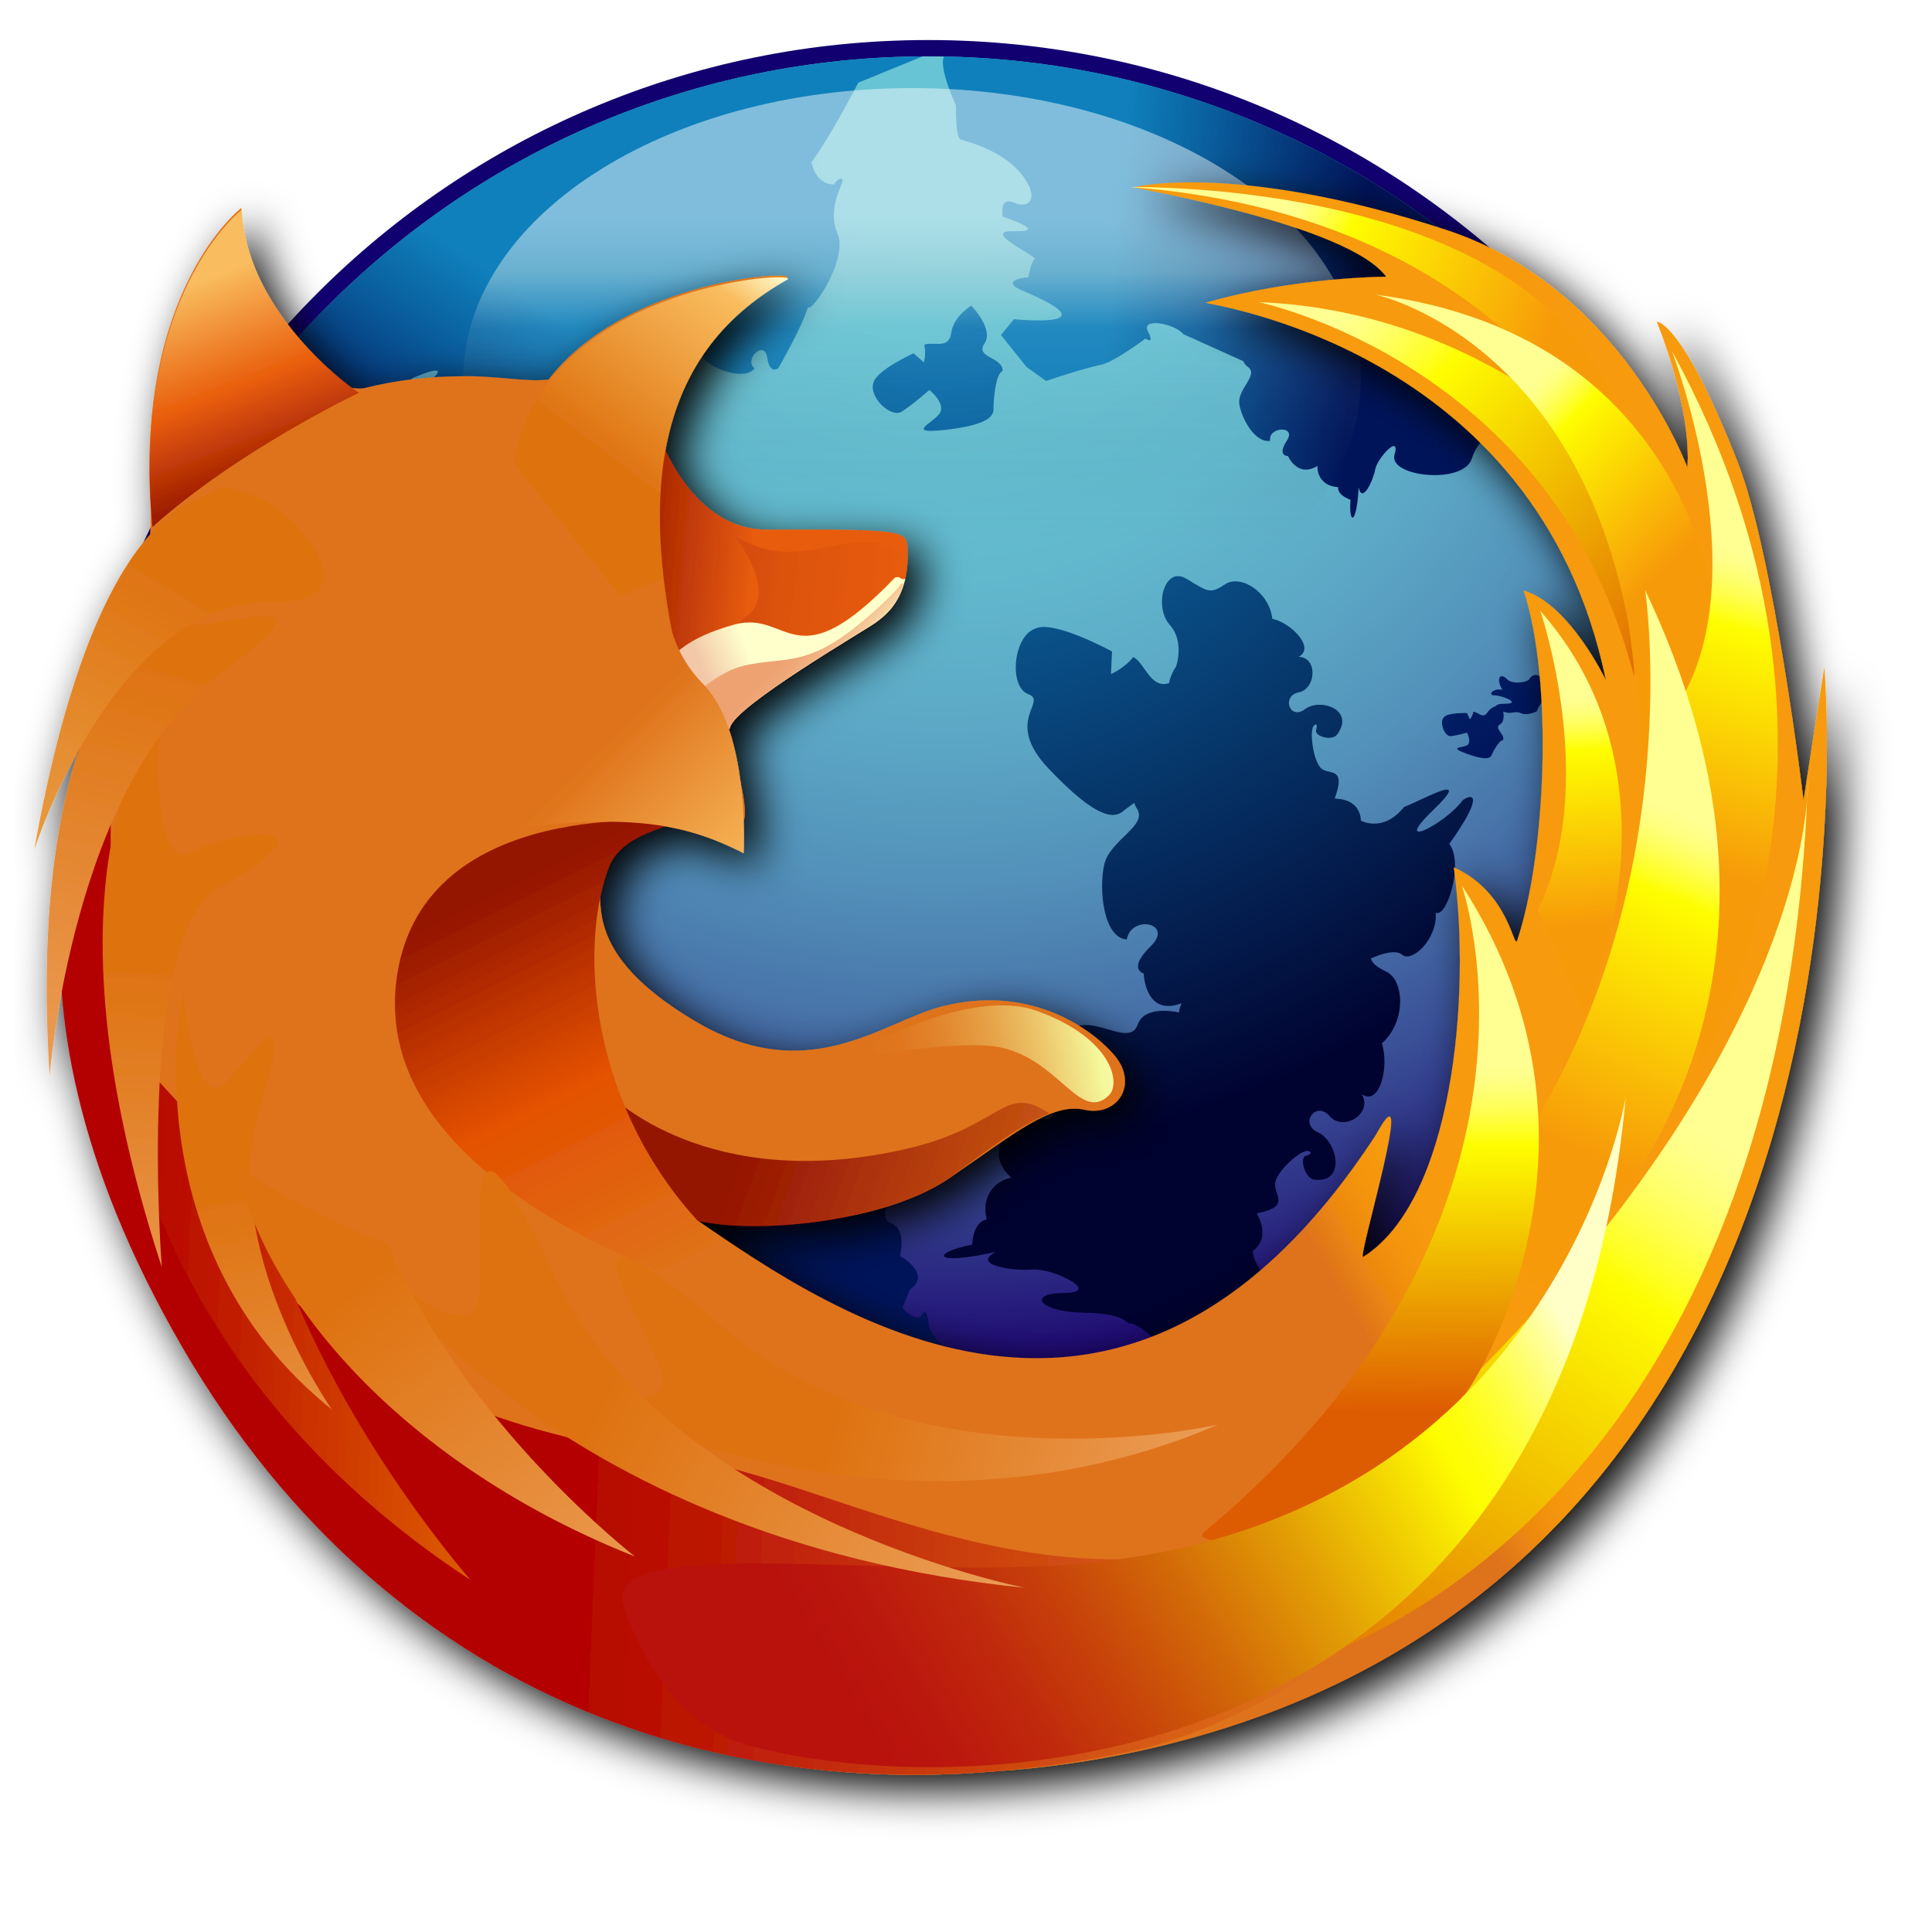
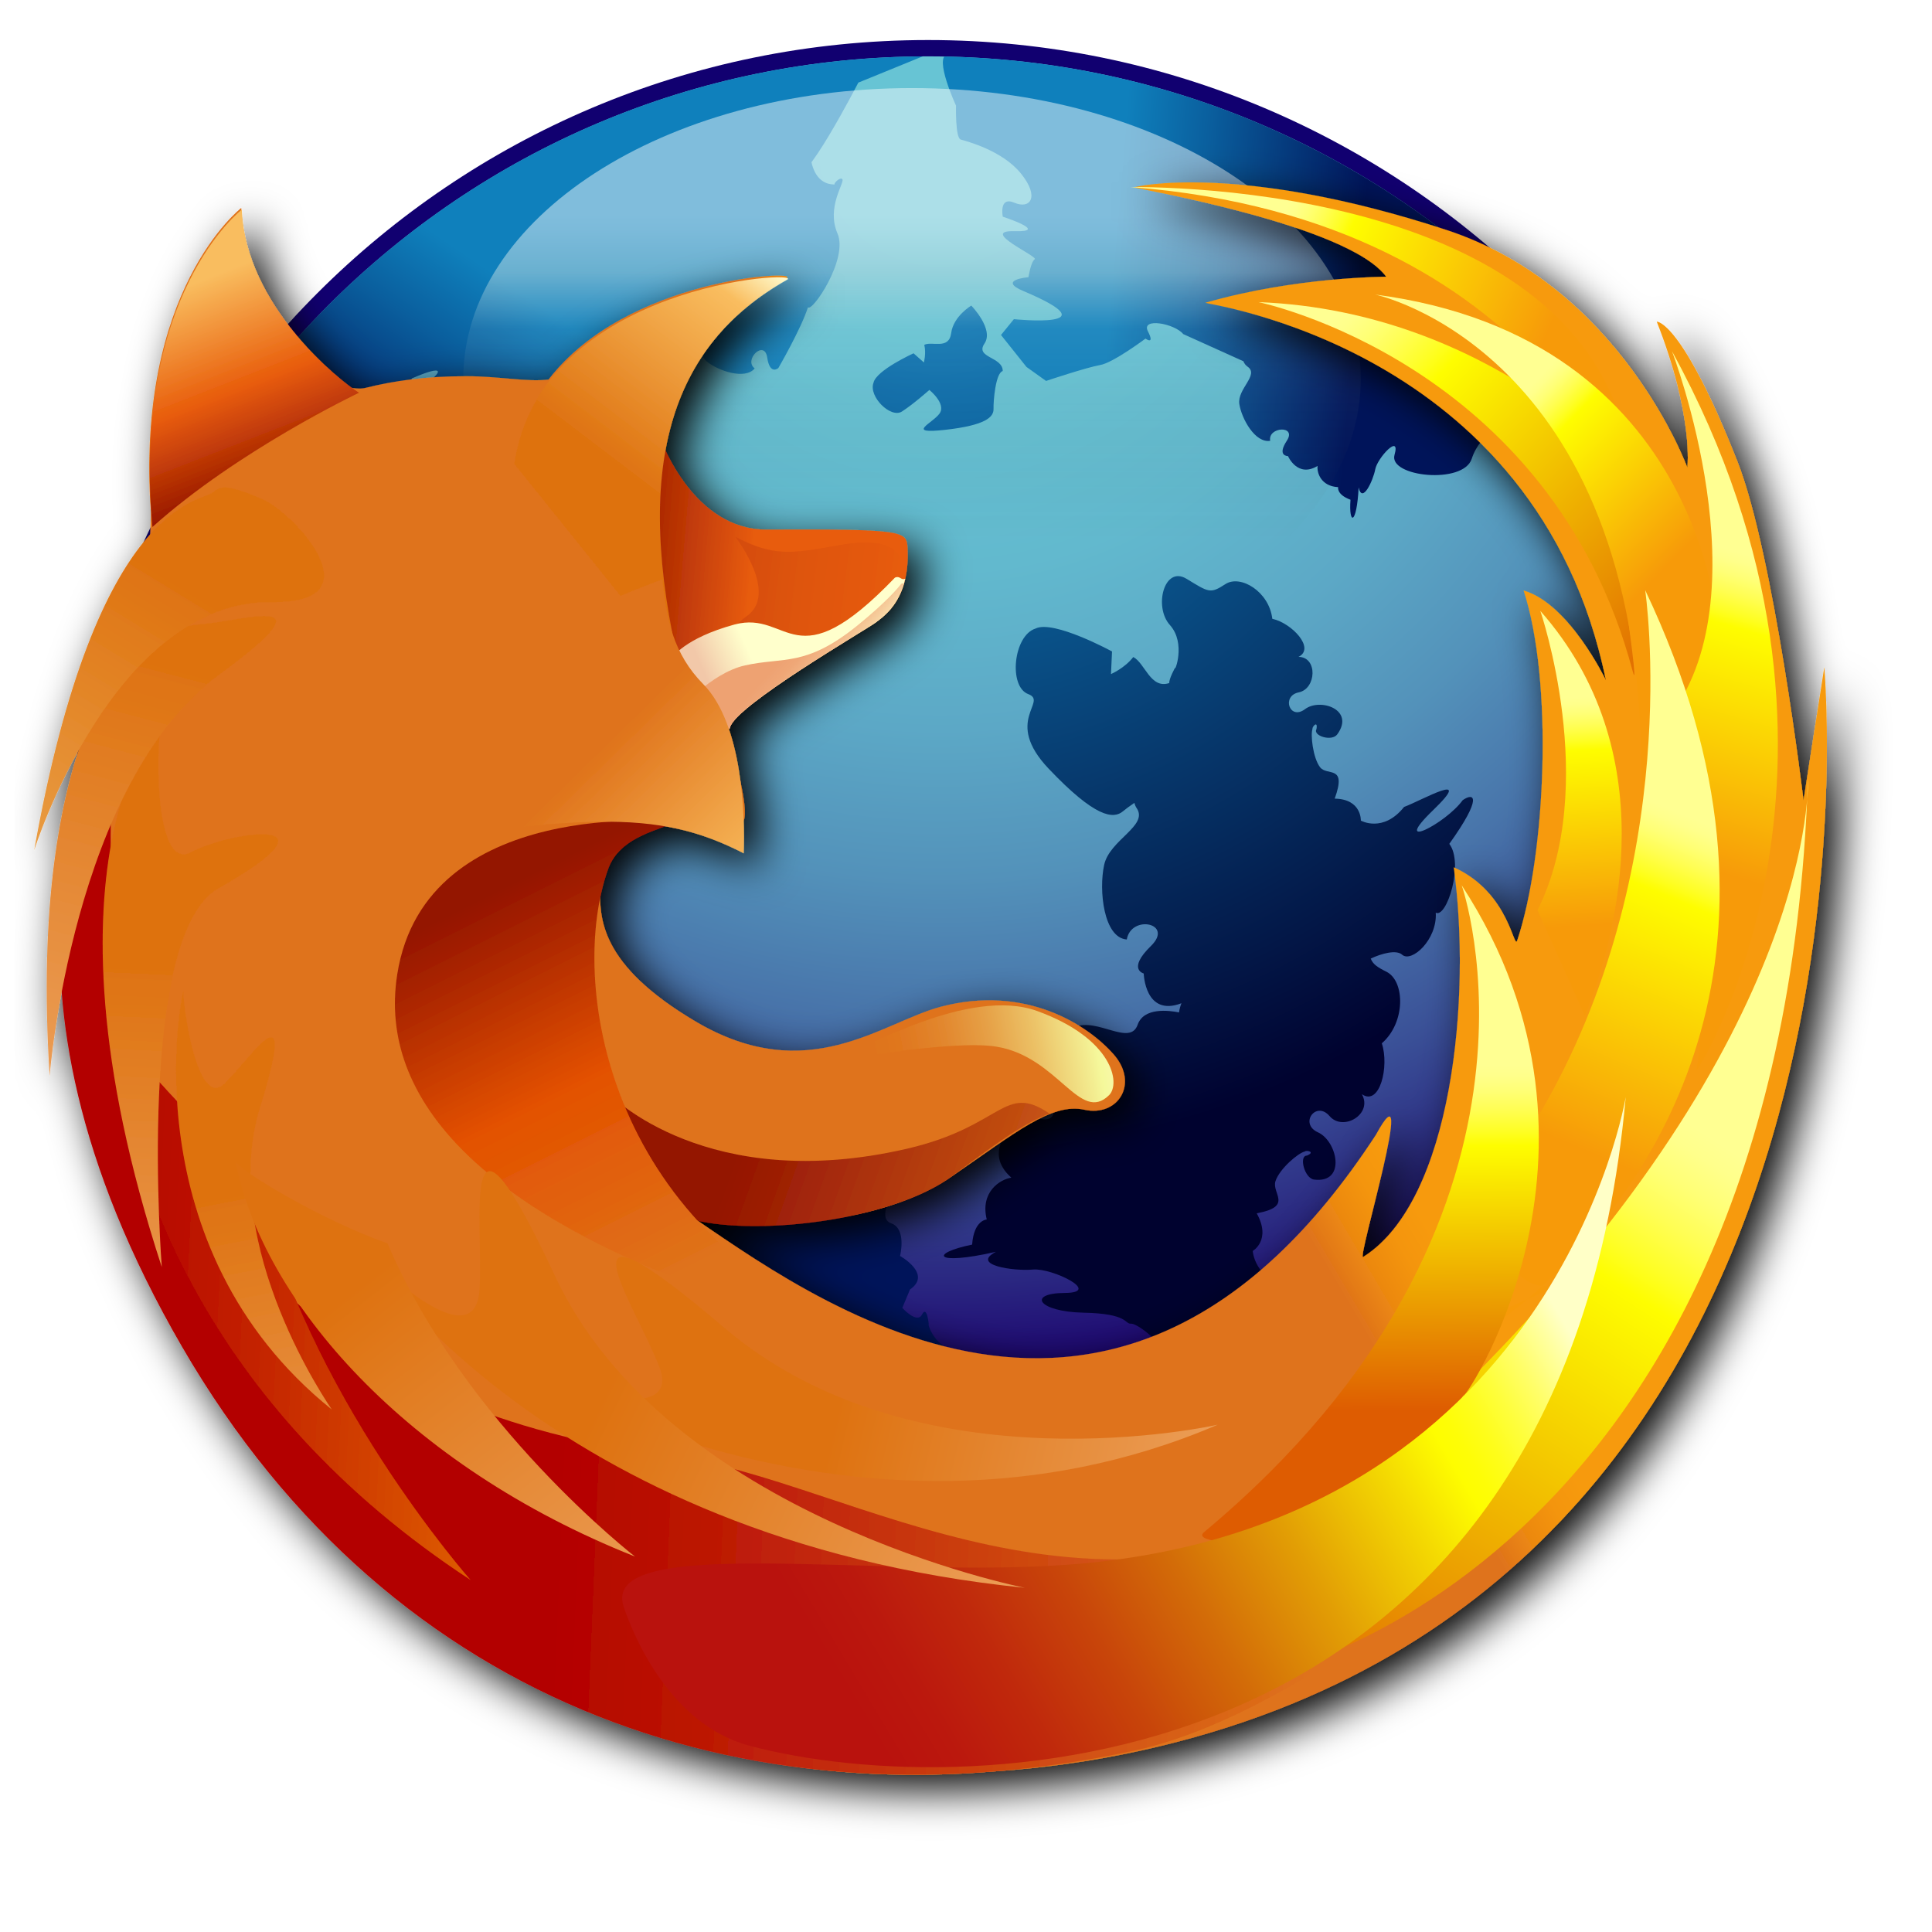
<svg xmlns="http://www.w3.org/2000/svg" xmlns:xlink="http://www.w3.org/1999/xlink" width="256" height="256" viewBox="0 0 132.72 127.219">
  <g>
    <g>
      <ellipse fill="#110070" cx="63.755" cy="59.375" rx="59.336" ry="59.375" />
      <radialGradient id="firefox-logo-61" cx="64.569" cy="7.227" r="104.221" fx="64.569" fy="7.227" gradientUnits="userSpaceOnUse">
        <stop offset="0" style="stop-color:#67C5D5" />
        <stop offset="0.16" style="stop-color:#66C2D3" />
        <stop offset="0.28" style="stop-color:#62B9CE" />
        <stop offset="0.385" style="stop-color:#5CA8C6" />
        <stop offset="0.483" style="stop-color:#5392BA" />
        <stop offset="0.576" style="stop-color:#4874AA" />
        <stop offset="0.665" style="stop-color:#3A5097" />
        <stop offset="0.749" style="stop-color:#2A2781" />
        <stop offset="0.815" style="stop-color:#1B006D" />
        <stop offset="1" style="stop-color:#596AAD" />
      </radialGradient>
      <ellipse fill="url(#firefox-logo-61)" cx="63.755" cy="59.375" rx="58.215" ry="58.254" />
      <radialGradient id="firefox-logo-62" cx="64.552" cy="14.175" r="52.232" fx="64.552" fy="14.175" gradientUnits="userSpaceOnUse">
        <stop offset="0" style="stop-color:#0F80BC" />
        <stop offset="0.338" style="stop-color:#0A5F9E" />
        <stop offset="1" style="stop-color:#00145A" />
      </radialGradient>
      <path fill="url(#firefox-logo-62)" d="M55.405,89.446c-0.072-0.316-0.857-1.233-1.458-1.438 c-0.599-0.205-1.188,0.884-1.574-0.924c-1.266,0.726-1.812-0.2-1.812-0.2s-1.365,0.08-1.629,1.751 c-0.65,0.769-2.316,3.566-1.431,0.657c0.891-2.927-0.94-0.23-1.11,1.24c-0.318,0.653-0.855,0.719-0.517-2.218 c-1.173-0.405-1.772-3.127-1.129-3.179c-0.747-1.041-0.16-2.633,0.462-2.548c0.622,0.08,1.69-1.36,1.657-1.694 c-0.033-0.333,0.482-0.095,0.45-2.336c-0.033-2.247,0.847-2.803,0.919-0.924c0.076,1.872,1.194-0.613,1.079-1.566 c-0.116-0.949,0.112-3.094,0.793-1.826c-0.793-3.137-0.167-3.261,0.309-1.173c1.193,0.094,1.234,0.73,1.234,0.73 c1.321-0.325,1.954,0.67,2.056,1.228c1.224-1.445,2.46,0.113,2.46,0.113s0.853-0.283,0.445,1.2 c-0.41,1.478,1.772,0.678,1.251-0.384c1.073-0.543,2.666,1.102,3.168,2.224c0.502,1.127-0.86,2.723,0.202,3.109 c1.068,0.384,0.6,2.242,0.6,2.242s2.232,1.238,0.683,2.301l-0.528,1.265c0,0,1.01,1.127,1.354,0.456 c0.344-0.672,0.466,0.683,0.466,0.683c-0.129-0.24,0.248,1.396,1.64,1.74c1.398,0.341,2.283,2.55,0.731,2.578 c-1.546,0.025-1.666-0.017-2.085,0.886c-0.417,0.899-2.391,0.931-3.413-0.233c-1.087,0.368-3.021-0.106-2.452-0.976 c-0.938,0.547-1.824-0.922-1.091-1.577c0.733-0.653-0.412-1.499-0.797-0.563c-0.381,0.935-2.404,1.396-2.263-0.195 c0.042-0.472,1.12-0.748,1.134-0.354C55.406,89.996,55.486,89.505,55.405,89.446z" />
-       <g>
-         <radialGradient id="firefox-logo-63" cx="64.554" cy="14.176" r="52.229" fx="64.554" fy="14.176" gradientUnits="userSpaceOnUse">
-           <stop offset="0" style="stop-color:#0F80BC" />
-           <stop offset="0.338" style="stop-color:#0A5F9E" />
-           <stop offset="1" style="stop-color:#00145A" />
-         </radialGradient>
-         <path fill="url(#firefox-logo-63)" d="M103.541,43.916c0.309,0.306,0.917,0.238,1.254,0.144 c0.339-0.097,0.291-0.337,0.583-0.431c0.287-0.097,1.397,0.431,1.107,1.584c-0.673,0.094-0.917,0.912-0.917,0.912 s-0.673,0.287-1.013,0.144c-0.338-0.144-0.338-0.097-0.821-0.05c-0.483,0.05-1.643-0.622-0.387-0.622 c1.257,0-0.143-0.577-0.675-0.577c-0.53,0-0.097-0.528,0.532-0.384C102.768,43.916,103.009,43.385,103.541,43.916z" />
-         <radialGradient id="firefox-logo-64" cx="64.549" cy="14.172" r="52.237" fx="64.549" fy="14.172" gradientUnits="userSpaceOnUse">
-           <stop offset="0" style="stop-color:#0F80BC" />
-           <stop offset="0.338" style="stop-color:#0A5F9E" />
-           <stop offset="1" style="stop-color:#00145A" />
-         </radialGradient>
-         <path fill="url(#firefox-logo-64)" d="M99.188,46.524c-0.337,0.334,0.049,1.344,0.483,1.294 c0.433-0.047,1.11-0.238,1.11-0.238s0.337,0.672,0,0.866c-0.337,0.19-1.319,0.106-0.047,0.575 c1.304,0.479,1.64,0.334,1.737,0.094c0.097-0.238,0.53-1.054,0.773-1.006c0.193-0.431-0.676-0.815-0.192-1.105 c0.479-0.288,0.096-1.343,0.096-1.343s-0.677,0.047-0.966,0.528c-0.29,0.48-0.674-0.047-0.964-0.047 c-0.049,0.287-0.243,0.527-0.243,0.527l-0.193-0.434C100.781,46.234,99.428,46.188,99.188,46.524z" />
-       </g>
      <radialGradient id="firefox-logo-65" cx="65.405" cy="19.12" r="57.383" fx="65.405" fy="19.12" gradientUnits="userSpaceOnUse">
        <stop offset="0" style="stop-color:#0F80BC" />
        <stop offset="0.264" style="stop-color:#0B629B" />
        <stop offset="0.844" style="stop-color:#031747" />
        <stop offset="1" style="stop-color:#00022F" />
      </radialGradient>
      <path fill="url(#firefox-logo-65)" d="M90.165,47.314c-0.042-0.123,0.384-0.62,0.27,0.024 c-0.262,0.458,1.058,0.87,1.428,0.36c1.241-1.7-1.17-2.522-2.216-1.732c-1.056,0.797-1.638-0.912-0.425-1.155 c1.209-0.245,1.311-2.43-0.021-2.438c1.176-0.58-0.453-2.318-1.799-2.615c-0.217-1.87-2.189-3.059-3.226-2.38 c-1.047,0.681-1.137,0.561-2.671-0.37c-1.528-0.927-2.264,1.928-1.14,3.175c1.131,1.256,0.311,3.281,0.358,2.935 c0,0-0.426,0.766-0.398,1.053c-1.294,0.439-1.672-1.383-2.475-1.786c-0.585,0.763-1.53,1.17-1.53,1.17l0.071-1.553 c0,0-4.017-2.188-5.251-1.575c-1.521,0.47-1.881,3.991-0.5,4.506c1.383,0.521-1.735,1.818,1.393,5.116 c3.213,3.386,4.455,3.483,5.111,2.932c0.162-0.139,0.442-0.347,0.784-0.578c0.031,0.13,0.083,0.255,0.163,0.373 c0.804,1.209-1.869,2.162-2.242,3.894c-0.379,1.751-0.03,5.007,1.556,5.118c0.302-1.735,3.27-1.122,1.655,0.45 c-1.644,1.603-0.491,1.886-0.491,1.886s0.078,3.003,2.592,2.043c-0.073,0.172-0.132,0.392-0.167,0.632 c-0.703-0.142-2.421-0.357-2.841,0.841c-0.53,1.512-2.774-0.512-4.344,0.167c-1.563,0.674-3.844,2.887-3.076,4.443 c1.476-0.7,2.606,2.456,0.544,1.808c-2.069-0.65-1.667,0.583-1.667,0.583s-2.154,1.699-0.137,3.508 c-0.775,0.118-2.152,0.981-1.688,2.874c0,0-0.885,0.032-1.004,1.726c-2.887,0.582-2.711,1.478,1.633,0.496 c-1.753,0.91,1.226,1.338,2.546,1.217c1.322-0.12,4.792,1.591,2.185,1.608c-2.612,0.016-1.834,1.294,1.294,1.355 c3.123,0.064,2.795,0.788,3.259,0.756c0.464-0.032,2.484,1.561,2.374,2.444c-0.113,0.884,2.116,1.801,3.566,0.788 c0.074,0.919,3.886,0.202,4.45-1.455c4.128,0.631,4.033-0.139,3.114-0.629c-2.067-0.316-5.86-3.063-1.746-1.65 c4.093,1.411,0.15-1.11-0.929-2.079c-2.35-0.457-2.47-2.416-2.47-2.416s1.298-0.739,0.274-2.586 c2.539-0.471,1.006-1.364,1.291-2.215c0.285-0.854,1.574-1.942,2.016-2.03c0.084-0.115,0.775,0.023,0.134,0.283 c-0.554,0.006-0.161,1.566,0.502,1.646c2.242,0.273,1.586-2.654,0.269-3.243c-1.32-0.594-0.135-2.204,0.792-1.12 c0.927,1.082,2.993-0.133,2.218-1.504c1.232,0.854,1.896-1.909,1.372-3.495c1.648-1.429,1.595-4.278,0.32-4.915 c-0.627-0.313-0.93-0.516-1.082-0.905c0.757-0.358,1.761-0.622,2.155-0.269c0.641,0.579,2.425-1.018,2.312-2.885 c0.751,0.412,1.947-3.395,0.931-4.727c2.326-3.252,1.699-3.547,0.921-3.002c-1.17,1.622-5.013,3.563-2.034,0.688 c2.892-2.791-0.769-0.675-1.994-0.222c-1.441,1.805-2.97,0.938-2.97,0.938s0.065-1.479-1.796-1.509 c0.86-2.373-0.526-1.516-1.011-2.164C90.191,49.301,90.016,47.719,90.165,47.314z" />
      <radialGradient id="firefox-logo-66" cx="64.551" cy="14.173" r="52.233" fx="64.551" fy="14.173" gradientUnits="userSpaceOnUse">
        <stop offset="0" style="stop-color:#0F80BC" />
        <stop offset="0.338" style="stop-color:#0A5F9E" />
        <stop offset="1" style="stop-color:#00145A" />
      </radialGradient>
      <path fill="url(#firefox-logo-66)" d="M60.007,23.541c-0.361,0.941,1.178,2.47,1.951,1.978 c0.775-0.495,1.885-1.482,1.885-1.482s1.177,0.945,0.701,1.619c-0.479,0.672-2.386,1.428,0.374,1.122 c2.831-0.313,3.347-0.897,3.333-1.437c-0.015-0.538,0.141-2.469,0.631-2.603c0.015-0.99-1.925-0.898-1.253-1.889 c0.672-0.986-0.905-2.606-0.905-2.606s-1.228,0.719-1.382,1.888c-0.155,1.167-1.304,0.538-1.848,0.806 c0.141,0.584-0.026,1.212-0.026,1.212l-0.711-0.629C62.758,21.519,60.186,22.688,60.007,23.541z" />
      <radialGradient id="firefox-logo-67" cx="64.552" cy="14.165" r="52.242" fx="64.552" fy="14.165" gradientUnits="userSpaceOnUse">
        <stop offset="0" style="stop-color:#0F80BC" />
        <stop offset="0.338" style="stop-color:#0A5F9E" />
        <stop offset="1" style="stop-color:#00145A" />
      </radialGradient>
      <path fill="url(#firefox-logo-67)" d="M64.61,72.966c-0.337,0.334,0.05,1.343,0.483,1.296 c0.434-0.049,1.11-0.24,1.11-0.24s0.337,0.672,0,0.865c-0.339,0.19-1.319,0.108-0.049,0.575 c1.303,0.48,1.642,0.336,1.739,0.096c0.095-0.24,0.529-1.056,0.771-1.009c0.195-0.431-0.676-0.814-0.193-1.102 c0.483-0.291,0.099-1.346,0.099-1.346s-0.676,0.048-0.966,0.529c-0.29,0.479-0.676-0.049-0.966-0.049 c-0.049,0.288-0.24,0.528-0.24,0.528l-0.193-0.431C66.204,72.678,64.851,72.63,64.61,72.966z" />
      <g>
        <defs>
          <ellipse id="firefox-logo-8" cx="63.755" cy="59.375" rx="58.215" ry="58.254" />
        </defs>
        <clipPath id="firefox-logo-68">
          <use xlink:href="#firefox-logo-8" />
        </clipPath>
        <linearGradient id="firefox-logo-69" gradientUnits="userSpaceOnUse" x1="76.372" y1="16.592" x2="93.232" y2="18.029">
          <stop offset="0" style="stop-color:#0F80BC" />
          <stop offset="0.338" style="stop-color:#0A5F9E" />
          <stop offset="1" style="stop-color:#00145A" />
        </linearGradient>
        <path clip-path="url(#firefox-logo-68)" fill="url(#firefox-logo-69)" d="M65.061,1.002 c-0.912,0.203,0.613,3.503,0.613,3.503s-0.055,2.216,0.321,2.329c0.374,0.113,2.852,0.733,4.147,2.345 c1.301,1.614,0.625,2.463-0.458,1.997c-1.084-0.465-0.797,0.959-0.797,0.959s3.27,1.063,0.8,0.995 c-2.475-0.066,1.666,1.741,1.393,1.93c-0.273,0.191-0.429,1.231-0.429,1.231s-2.183,0.182-0.333,0.959 c6.26,2.637-0.669,1.925-0.669,1.925l-0.884,1.087l1.749,2.194l1.345,0.962c0,0,2.833-0.945,3.716-1.093 c0.884-0.146,3.114-1.815,3.114-1.815s0.669,0.478,0.169-0.497c-0.501-0.976,1.841-0.54,2.425,0.186l4.134,1.867 c0.054,0.144,0.146,0.274,0.292,0.375c0.806,0.565-0.729,1.535-0.573,2.562c0.156,1.016,1.093,2.704,2.121,2.526 c-0.18-0.969,1.851-1.086,1.144-0.006c-0.706,1.077,0.077,1.056,0.077,1.056s0.653,1.521,2.034,0.676 c-0.056,0.464,0.227,1.397,1.413,1.459c0,0-0.126,0.506,0.848,0.865c-0.132,1.737,0.424,1.792,0.561-0.846 c0.245,1.157,0.992-0.471,1.141-1.25c0.15-0.784,1.756-2.505,1.322-0.984c-0.431,1.508,4.735,2.06,5.308,0.259 c0.578-1.815,2.637-2.763,2.699-3.038c0.062-0.281-4.583-0.712-4.07-0.493c0.514,0.219,1.47-0.948,1.115-1.986 c0.576,0.116,0.83-2.301-0.083-2.927c1.143-2.405,0.651-2.48,0.182-2.001c-0.57,1.205-2.922,3.023-1.327,0.783 c1.609-2.263-0.653-0.284-1.438,0.208c-0.689,1.341-1.899,1.08-1.899,1.08s-0.222-0.911-1.516-0.607 c0.151-1.612-0.653-0.838-1.12-1.154c-0.285-0.193-0.558-0.627-0.726-0.999c1.115,0.452,2.612,0.933,2.354,0.104 c-0.167-0.542,2.112,0.643,2.192,0.396l2.848-0.396l2.769-1.75C85.388,0.164,65.061,1.002,65.061,1.002z" />
        <linearGradient id="firefox-logo-70" gradientUnits="userSpaceOnUse" x1="38.492" y1="19.147" x2="29.174" y2="32.832">
          <stop offset="0" style="stop-color:#0F80BC" />
          <stop offset="0.338" style="stop-color:#0A5F9E" />
          <stop offset="1" style="stop-color:#00145A" />
        </linearGradient>
        <path clip-path="url(#firefox-logo-68)" fill="url(#firefox-logo-70)" d="M38.752,6.095 c-10.573,4.747-18.551,14.531-18.551,14.531s0.938,2.145,1.265,1.987c0.33-0.156-2.361,5.628-0.386,5.954 c1.985,0.325,7.696-3.578,6.637-3.22c-1.056,0.356,0.595-2.112,0.595-2.112s2.972-1.318,1.214,0.202 c-1.743,1.511,2.318,0.187,2.255,0.496c-0.064,0.311,0.525,1.147,0.525,1.147s-1.393,1.494,0.406,0.892 c6.172-2.075,0.812,1.779,0.812,1.779l0.106,1.312l2.67,0.464l1.578-0.15c0,0,1.381-2.436,1.914-3.098 c0.535-0.663,1.028-3.284,1.028-3.284s0.803-0.084-0.213-0.468c-1.016-0.385,0.972-1.583,1.886-1.434l4.303-1.336 c0.138,0.068,0.292,0.103,0.47,0.082c0.985-0.114,0.489,1.603,1.294,2.25c0.796,0.644,2.627,1.264,3.283,0.469 c-0.784-0.594,0.674-2.011,0.86-0.751c0.187,1.249,0.767,0.723,0.767,0.723s1.543-2.654,2.036-4.177 c0.27,0.377,2.788-3.309,2.025-5.067c-0.771-1.78,0.479-3.456,0.34-3.715c-0.143-0.256-0.896,0.528-0.34,0.34 c0.561-0.192-1.589,0.772-1.874-2.061c-0.288-2.89-0.707,0.243-0.985,1.169c0.377,1.508,4.29-6.093,4.29-6.093l5.044-2.057 C64.006,0.873,52.525-0.088,38.752,6.095z" />
      </g>
      <linearGradient id="firefox-logo-71" gradientUnits="userSpaceOnUse" x1="62.652" y1="34.546" x2="62.652" y2="11.895">
        <stop offset="0.014" style="stop-color:#000000" stop-opacity="0" />
        <stop offset="0.65" style="stop-color:#C4E0E3" stop-opacity="0.2" />
        <stop offset="0.822" style="stop-color:#C4E0E3" />
        <stop offset="0.85" style="stop-color:#CDE5E8" />
        <stop offset="0.944" style="stop-color:#E8F4F7" />
        <stop offset="1" style="stop-color:#F2FAFC" />
      </linearGradient>
      <ellipse opacity="0.5" fill="url(#firefox-logo-71)" cx="62.652" cy="23.271" rx="30.825" ry="19.971" />
    </g>
    <filter id="blurshadow" x="-25%" y="-25%" width="150%" height="150%">
      <feGaussianBlur in="SourceAlpha" stdDeviation="1.5" result="blur" />
      <feOffset dx="1" dy="1" in="blur" result="shift" />
      <feMerge>
        <feMergeNode in="shift" />
        <feMergeNode in="SourceGraphic" />
      </feMerge>
    </filter>
    <g filter="url(#blurshadow)">
      <g>
        <linearGradient id="firefox-logo-74" gradientUnits="userSpaceOnUse" x1="64.478" y1="56.301" x2="78.466" y2="48.085">
          <stop offset="0" style="stop-color:#DF731B" />
          <stop offset="0.545" style="stop-color:#DF731B" />
          <stop offset="0.701" style="stop-color:#EC8811" />
          <stop offset="0.859" style="stop-color:#F4950B" />
          <stop offset="1" style="stop-color:#F79A09" />
        </linearGradient>
        <path fill="url(#firefox-logo-74)" d="M125.321,43.084l-1.426,9.15c0,0-2.039-16.94-4.538-23.273 c-3.83-9.704-5.534-9.626-5.545-9.612c2.565,6.519,2.1,10.021,2.1,10.021s-4.545-12.387-16.562-16.328 c-14.232-4.665-21.482-2.979-21.428-2.914c0.054,0.066,14.709,2.562,17.308,6.133c0,0-6.225,0-12.42,1.785 c-0.28,0.08,22.793,2.882,27.51,25.938c0,0-2.529-5.277-5.657-6.173c2.057,6.258,1.529,18.133-0.43,24.035 c-0.252,0.759-0.51-3.281-4.369-5.021c1.236,8.857-0.074,22.905-6.219,26.775c-0.479,0.301,3.852-13.868,0.871-8.39 c-17.797,27.287-38.956,11.04-47.538,5.249c6.888,1.688,14.205,0.472,18.441-2.423c4.275-2.922,6.804-5.058,9.075-4.553 c2.27,0.507,3.781-1.771,2.018-3.792c-1.765-2.025-6.051-4.808-11.849-3.291c-4.089,1.071-9.156,5.595-16.891,1.014 c-6.599-3.91-6.554-7.085-6.554-9.108c0-2.024,1.8-5.1,5.076-4.595c2.934,0.453,1.388-1.27,4.545,0 c0.86,0.346-0.086-4.129-1.31-6.996c2.357-4.919,10.004-6.381,10.575-6.812c1.034-0.782,0.465-1.172,0.818-2.35 c0.33-1.097,0.541-4.062-8.017-3.243c-3.938,0.377-6.443-4.726-7.264-5.965c0.266-1.577,0.693-3.018,1.271-4.338 c0.587-1.203,1.228-2.305,1.868-3.139c0.2-0.261,0.374-0.49,0.532-0.703c1.276-1.488,2.842-2.76,4.722-3.818 c0.981-0.554-10.969-0.035-16.346,6.974c-1.443,0.188-3.423-0.228-5.636-0.228c-2.774,0-4.953,0.303-6.97,0.81 c-0.323,0.081-0.844,0.037-1.481-0.115c-1.775-1.839-6.797-6.259-7.027-12.254c0,0-7.302,5.612-6.209,20.912 c-0.096,8.461-2.594,6.042-3.879,10.634c-0.598,2.176,0.899,3.815,0.899,3.879c-0.002,0.033,1.796-1.946,1.796-1.946 s-11.323,19.617,3.3,44.66c12.604,21.589,33.755,31.13,55.703,29.272c3.839-0.25,7.706-0.822,11.564-1.754 C130.881,104.828,125.321,43.084,125.321,43.084z" />
      </g>
      <linearGradient id="firefox-logo-75" gradientUnits="userSpaceOnUse" x1="41.839" y1="36.962" x2="52.697" y2="37.892">
        <stop offset="0.011" style="stop-color:#941403" />
        <stop offset="0.897" style="stop-color:#E85C0A" />
      </linearGradient>
      <path fill="url(#firefox-logo-75)" d="M45.469,27.61c0,0,2.21,6.039,7.167,6.019 c9.457-0.038,9.646,0.093,9.707,1.243c0.188,3.5-1.54,4.647-2.201,5.145c-0.663,0.497-9.668,5.718-9.999,7.211 C49.812,48.72,39.752,33.03,39.752,33.03L45.469,27.61z" />
      <linearGradient id="firefox-logo-76" gradientUnits="userSpaceOnUse" x1="24.45" y1="33.953" x2="63.643" y2="38.852">
        <stop offset="0.011" style="stop-color:#941403" />
        <stop offset="0.136" style="stop-color:#A32104" />
        <stop offset="0.498" style="stop-color:#C84107" />
        <stop offset="0.789" style="stop-color:#DF5509" />
        <stop offset="0.972" style="stop-color:#E85C0A" />
      </linearGradient>
      <path fill="url(#firefox-logo-76)" d="M50.504,34.12c0,0,3.072,3.922,0.749,5.491 c-2.838,1.916,4.012,2.335,6.494,0.942s4.006-3.44,4.093-3.745s0.902-3.054-4.279-2.096 C54.285,35.318,53.085,35.458,50.504,34.12z" />
      <linearGradient id="firefox-logo-77" gradientUnits="userSpaceOnUse" x1="48.731" y1="44.32" x2="51.856" y2="42.945">
        <stop offset="0" style="stop-color:#F2C8A9" />
        <stop offset="1" style="stop-color:#FFFFCC" />
      </linearGradient>
      <path fill="url(#firefox-logo-77)" d="M60.143,40.017c0.502-0.378,1.616-1.137,2.042-3.011 c-0.311,0.126-0.34-0.23-0.707-0.076c-6.955,7.255-7.221,2.203-11.017,3.22c-3.46,0.947-4.237,2.246-4.383,2.347 c0.051,0.073,0.104,0.148,0.155,0.221c0.997,0.506,1.953,2.122,2.671,3.564c0.702,0.836,1.173,1.248,1.241,0.945 C50.475,45.734,59.48,40.513,60.143,40.017z" />
      <linearGradient id="firefox-logo-78" gradientUnits="userSpaceOnUse" x1="38.768" y1="82.582" x2="91.339" y2="84.747">
        <stop offset="0" style="stop-color:#B30000" />
        <stop offset="1" style="stop-color:#DF731B" />
      </linearGradient>
      <path fill="url(#firefox-logo-78)" d="M8.18,45.782C6.76,48.761-2.352,64.159,12.519,89.787 c14.552,25.084,39.737,33.276,65.45,27.71c7.34-1.588,15.803-7.331,21.196-11.545c-3.465-8.74-1.414-8.412-3.271-7.262 c-20.714,12.823-37.18,0.174-49.924-1.443C-0.913,91.305,8.345,45.689,8.345,45.689L8.18,45.782z" />
      <linearGradient id="firefox-logo-79" gradientUnits="userSpaceOnUse" x1="51.278" y1="74.424" x2="78.689" y2="84.212">
        <stop offset="0" style="stop-color:#941403" />
        <stop offset="1" style="stop-color:#DF731B" />
      </linearGradient>
      <path fill="url(#firefox-logo-79)" d="M47.219,80.933c4.419,1.325,14.06,0.183,18.201-2.897 c2.79-2.074,4.898-3.638,6.671-4.292c-3.134-2.129-3.184,0.889-9.774,2.415c-13.728,3.185-20.393-3.695-20.393-3.695 c0.972,5.444,4.372,8.095,5.902,9.036C47.42,81.14,47.207,80.929,47.219,80.933z" />
      <linearGradient id="firefox-logo-80" gradientUnits="userSpaceOnUse" x1="6.106" y1="87.057" x2="32.828" y2="87.057" gradientTransform="matrix(0.9988 0.049 -0.049 0.9988 4.7153 -1.2399)">
        <stop offset="0.056" style="stop-color:#B30000" />
        <stop offset="1" style="stop-color:#DE5C01" />
      </linearGradient>
      <path fill="url(#firefox-logo-80)" d="M32.332,105.794c0,0-11.428-12.896-14.618-27.338 c-4.704-4.443-8.042-8.2-10.259-10.917C8.735,77.816,13.975,93.771,32.332,105.794z" />
      <linearGradient id="firefox-logo-81" gradientUnits="userSpaceOnUse" x1="209.723" y1="-130.659" x2="224.261" y2="-85.619" gradientTransform="matrix(0.9929 0.1186 -0.1186 0.9929 -207.2682 181.2932)">
        <stop offset="0.056" style="stop-color:#DE7210" />
        <stop offset="1" style="stop-color:#F6C08F" />
      </linearGradient>
      <path fill="url(#firefox-logo-81)" d="M22.799,94.082c0,0-7.887-11.228-4.93-20.762 c2.66-8.571-0.565-3.472-2.441-1.64c-1.895,1.851-2.869-5.464-2.821-6.307c0.003-0.018,0.001-0.026-0.001-0.027 C12.487,65.321,8.852,82.872,22.799,94.082z" />
      <linearGradient id="firefox-logo-82" gradientUnits="userSpaceOnUse" x1="12.471" y1="61.107" x2="12.471" y2="111.455" gradientTransform="matrix(0.999 0.0448 -0.0448 0.999 3.2321 -0.6968)">
        <stop offset="0.056" style="stop-color:#DE7210" />
        <stop offset="1" style="stop-color:#F6C08F" />
      </linearGradient>
      <path fill="url(#firefox-logo-82)" d="M11.115,84.294c0,0-1.798-22.788,3.885-26.009 c9.025-5.115,0.753-3.919-1.864-2.499c-2.645,1.433-2.4-8-2.026-8.896C11.477,46.007,1.795,55.808,11.115,84.294z" />
      <path fill="#A40000" d="M50.601,17.239c0,0-7.145,7.257-7.092,7.282c0.054,0.026,0.205,9.315,0.438,11.948 c0.856,1.011,3.524,7.588,1.482,6.128c-2.086-1.49-0.582-1.522-0.4-0.765c0.005,0.025,0.005,0.037,0,0.037 C44.891,41.933,39.844,30.946,50.601,17.239z" />
      <linearGradient id="firefox-logo-83" gradientUnits="userSpaceOnUse" x1="18.348" y1="30.846" x2="12.886" y2="16.85">
        <stop offset="0.011" style="stop-color:#941403" />
        <stop offset="0.472" style="stop-color:#E85C0A" />
        <stop offset="1" style="stop-color:#F9BD5F" />
      </linearGradient>
      <path fill="url(#firefox-logo-83)" d="M16.613,11.647c0,0-7.594,5.825-6.143,21.805 c5.878-5.277,14.19-9.222,14.19-9.222C23.265,23.352,16.866,18.233,16.613,11.647z" />
      <linearGradient id="firefox-logo-84" gradientUnits="userSpaceOnUse" x1="41.704" y1="34.058" x2="54.792" y2="16.853">
        <stop offset="0.197" style="stop-color:#DE7210" />
        <stop offset="0.843" style="stop-color:#F9BD5F" />
        <stop offset="1" style="stop-color:#FFFCCF" />
      </linearGradient>
      <path fill="url(#firefox-logo-84)" d="M35.328,29.122l11.406,14.185c-3.291-13.93-0.761-22.288,7.34-26.847 C55.273,15.784,37.149,16.703,35.328,29.122z" />
      <linearGradient id="firefox-logo-85" gradientUnits="userSpaceOnUse" x1="34.784" y1="57.541" x2="48.052" y2="84.079">
        <stop offset="0.017" style="stop-color:#941403" />
        <stop offset="0.5" style="stop-color:#E35100" />
        <stop offset="1" style="stop-color:#DF731B" />
      </linearGradient>
      <path fill="url(#firefox-logo-85)" d="M27.292,64.164C29.237,51.908,46.294,53.71,46.294,53.71 c-0.761,0.565-3.683,0.903-4.52,3.241c-2.762,7.719-0.128,24.581,17.078,31.653C60.667,89.352,24.418,82.276,27.292,64.164z" />
      <linearGradient id="firefox-logo-86" gradientUnits="userSpaceOnUse" x1="54.825" y1="41.267" x2="58.139" y2="44.27">
        <stop offset="0" style="stop-color:#EEA272" />
        <stop offset="0.186" style="stop-color:#EFA777" />
        <stop offset="0.406" style="stop-color:#F2B585" />
        <stop offset="0.643" style="stop-color:#F6CD9C" />
        <stop offset="0.89" style="stop-color:#FCEEBB" />
        <stop offset="1" style="stop-color:#FFFFCC" />
      </linearGradient>
      <path fill="url(#firefox-logo-86)" d="M62.087,37.338c-0.084-0.015-0.158-0.013-0.195,0.037 c-0.21,0.281-1.021,1.239-2.95,2.81c-3.583,2.915-5.093,2.177-7.762,2.774c-1.215,0.271-2.37,1.087-3.148,1.741 c0.315,0.509,0.609,1.057,0.871,1.582c0.702,0.836,1.173,1.248,1.241,0.945c0.331-1.493,9.336-6.714,9.999-7.211 C60.613,39.663,61.611,38.962,62.087,37.338z" />
      <linearGradient id="firefox-logo-87" gradientUnits="userSpaceOnUse" x1="35.5" y1="48.361" x2="50.721" y2="63.893">
        <stop offset="0.197" style="stop-color:#DF731B" />
        <stop offset="0.843" style="stop-color:#F9BD5F" />
        <stop offset="1" style="stop-color:#FFFCCF" />
      </linearGradient>
      <path fill="url(#firefox-logo-87)" d="M51.09,55.865c0.1-2.59-0.081-8.881-2.774-11.611 c-2.057-2.085-2.54-4.474-2.816-7.201c-22.363,8.353-25.556,19.272-23.32,18.917C40.066,53.135,45.094,52.788,51.09,55.865z" />
      <linearGradient id="firefox-logo-88" gradientUnits="userSpaceOnUse" x1="847.471" y1="-1065.021" x2="847.471" y2="-1007.958" gradientTransform="matrix(0.9673 0.2537 -0.2537 0.9673 -1076.666 855.2322)">
        <stop offset="0.056" style="stop-color:#DE7210" />
        <stop offset="1" style="stop-color:#F6C08F" />
      </linearGradient>
      <path fill="url(#firefox-logo-88)" d="M3.411,71.171c0,0,1.554-20.192,11.661-27.582 c7.935-5.805,1.773-3.696-1.291-3.456c-3.231,0.256-4.954,2.221-4.331,1.498c0.027-0.03,0.036-0.047,0.031-0.055 C9.375,41.451,1.897,47.726,3.411,71.171z" />
      <linearGradient id="firefox-logo-89" gradientUnits="userSpaceOnUse" x1="15.856" y1="36.413" x2="-3.437" y2="67.833" gradientTransform="matrix(0.9897 -0.0801 0.0949 1.1727 -3.8203 -4.9468)">
        <stop offset="0.056" style="stop-color:#DE7210" />
        <stop offset="1" style="stop-color:#F2C06E" />
      </linearGradient>
      <path fill="url(#firefox-logo-89)" d="M2.347,55.658c0,0,5.416-17.192,16.362-17.047 c7.259,0.097,1.501-6.134-0.695-7.081c-2.291-0.981-2.839-0.943-3.374-0.469C13.838,31.771,6.636,31.497,2.347,55.658z" />
      <linearGradient id="firefox-logo-90" gradientUnits="userSpaceOnUse" x1="80.929" y1="67.845" x2="60.433" y2="71.76">
        <stop offset="0.005" style="stop-color:#FFFAEE" />
        <stop offset="0.276" style="stop-color:#F5F89B" />
        <stop offset="0.31" style="stop-color:#F3ED91" />
        <stop offset="0.467" style="stop-color:#ECC267" />
        <stop offset="0.618" style="stop-color:#E6A046" />
        <stop offset="0.761" style="stop-color:#E2872E" />
        <stop offset="0.892" style="stop-color:#E07820" />
        <stop offset="1" style="stop-color:#DF731B" />
      </linearGradient>
      <path fill="url(#firefox-logo-90)" d="M76.185,72.486c0.823-0.807,0.249-3.903-4.924-5.78 c-4.694-1.705-12.021,2.63-14.195,3.486c0,0,8.299-1.555,11.411-1.037C72.695,69.857,74.177,74.456,76.185,72.486z" />
      <linearGradient id="firefox-logo-91" gradientUnits="userSpaceOnUse" x1="-411.273" y1="427.628" x2="-411.273" y2="475.32" gradientTransform="matrix(0.992 0.1261 -0.1261 0.992 477.0624 -332.3914)">
        <stop offset="0.056" style="stop-color:#DE7210" />
        <stop offset="1" style="stop-color:#F2C06E" />
      </linearGradient>
    </g>
    <g id="Fire">
      <linearGradient id="firefox-logo-110" gradientUnits="userSpaceOnUse" x1="88.331" y1="117.368" x2="117.265" y2="72.741">
        <stop offset="0" style="stop-color:#DE5C01" />
        <stop offset="0.736" style="stop-color:#FEFD00" />
        <stop offset="0.778" style="stop-color:#FEFE26" />
        <stop offset="0.837" style="stop-color:#FFFE54" />
        <stop offset="0.889" style="stop-color:#FFFF76" />
        <stop offset="0.932" style="stop-color:#FFFF8B" />
        <stop offset="0.961" style="stop-color:#FFFF92" />
      </linearGradient>
      <path fill="url(#firefox-logo-110)" d="M124.199,50.76c0,0,0.771,17.288-23.244,41.304 c-2.669,2.668-17.16,16.244-16.65,20.317C84.484,113.82,122.326,106.576,124.199,50.76z" />
      <linearGradient id="firefox-logo-111" gradientUnits="userSpaceOnUse" x1="105.157" y1="22.738" x2="86.211" y2="14.417">
        <stop offset="0" style="stop-color:#F79A09" />
        <stop offset="0.736" style="stop-color:#FEFD00" />
        <stop offset="0.778" style="stop-color:#FEFE26" />
        <stop offset="0.837" style="stop-color:#FFFE54" />
        <stop offset="0.889" style="stop-color:#FFFF76" />
        <stop offset="0.932" style="stop-color:#FFFF8B" />
        <stop offset="0.961" style="stop-color:#FFFF92" />
      </linearGradient>
      <path fill="url(#firefox-logo-111)" d="M77.64,10.096c28.926,2.222,34.528,23.021,34.53,21.748 C112.243,11.624,84.726,10.089,77.64,10.096z" />
      <linearGradient id="firefox-logo-112" gradientUnits="userSpaceOnUse" x1="117.882" y1="41.729" x2="91.359" y2="17.106">
        <stop offset="0" style="stop-color:#DE5C01" />
        <stop offset="0.736" style="stop-color:#FEFD00" />
        <stop offset="0.778" style="stop-color:#FEFE26" />
        <stop offset="0.837" style="stop-color:#FFFE54" />
        <stop offset="0.889" style="stop-color:#FFFF76" />
        <stop offset="0.932" style="stop-color:#FFFF8B" />
        <stop offset="0.961" style="stop-color:#FFFF92" />
      </linearGradient>
      <path fill="url(#firefox-logo-112)" d="M86.449,18.003c0,0,20.053,4.099,25.709,25.354 c0.75,2.815-2.416-17.267-1.439-15.361C111.694,29.912,102.648,18.638,86.449,18.003z" />
      <linearGradient id="firefox-logo-113" gradientUnits="userSpaceOnUse" x1="1.14" y1="145.445" x2="-9.966" y2="133.959" gradientTransform="matrix(0.9996 -0.0282 0.0282 0.9996 104.7769 -104.6242)">
        <stop offset="0" style="stop-color:#F79A09" />
        <stop offset="0.736" style="stop-color:#FEFD00" />
        <stop offset="0.778" style="stop-color:#FEFE26" />
        <stop offset="0.837" style="stop-color:#FFFE54" />
        <stop offset="0.889" style="stop-color:#FFFF76" />
        <stop offset="0.932" style="stop-color:#FFFF8B" />
        <stop offset="0.961" style="stop-color:#FFFF92" />
      </linearGradient>
      <path fill="url(#firefox-logo-113)" d="M94.464,17.483c0,0,18.11,3.775,18.29,32.509 c0.127,20.338,3.141,7.635,6.131,3.064c2.578-3.948,0.816-8.76,0.754-8.748c-0.01,0.003-1.305-3.743-0.432-2.156 c0.039,0.07-1.216-1.034-1.207-1.035C118.201,41.087,117.303,20.465,94.464,17.483z" />
      <linearGradient id="firefox-logo-114" gradientUnits="userSpaceOnUse" x1="113.436" y1="55.834" x2="119.687" y2="34.332">
        <stop offset="0" style="stop-color:#F79A09" />
        <stop offset="0.736" style="stop-color:#FEFD00" />
        <stop offset="0.778" style="stop-color:#FEFE26" />
        <stop offset="0.837" style="stop-color:#FFFE54" />
        <stop offset="0.889" style="stop-color:#FFFF76" />
        <stop offset="0.932" style="stop-color:#FFFF8B" />
        <stop offset="0.961" style="stop-color:#FFFF92" />
      </linearGradient>
      <path fill="url(#firefox-logo-114)" d="M114.857,21.376c0,0,6.505,16.945-0.389,25.371 c-2.25,2.75-2.502,16.839,0.247,15.545c2.756-1.296,2.157,7.481,1.796,8.48c-0.008,0.019-0.01,0.028-0.006,0.031 C116.685,70.914,130.097,49.143,114.857,21.376z" />
      <linearGradient id="firefox-logo-115" gradientUnits="userSpaceOnUse" x1="-51.966" y1="212.788" x2="-52.194" y2="196.434" gradientTransform="matrix(0.9992 -0.0412 0.0412 0.9992 151.8961 -153.906)">
        <stop offset="0" style="stop-color:#F79A09" />
        <stop offset="0.736" style="stop-color:#FEFD00" />
        <stop offset="0.778" style="stop-color:#FEFE26" />
        <stop offset="0.837" style="stop-color:#FFFE54" />
        <stop offset="0.889" style="stop-color:#FFFF76" />
        <stop offset="0.932" style="stop-color:#FFFF8B" />
        <stop offset="0.961" style="stop-color:#FFFF92" />
      </linearGradient>
      <path fill="url(#firefox-logo-115)" d="M105.814,39.215c0,0,4.095,11.989-0.193,20.56l3.244,7.245 C111.244,61.176,114.273,48.817,105.814,39.215z" />
      <linearGradient id="firefox-logo-116" gradientUnits="userSpaceOnUse" x1="-172.721" y1="332.082" x2="-161.456" y2="309.893" gradientTransform="matrix(0.9975 -0.0707 0.0707 0.9975 254.6004 -268.4704)">
        <stop offset="0" style="stop-color:#F79A09" />
        <stop offset="0.736" style="stop-color:#FEFD00" />
        <stop offset="0.778" style="stop-color:#FEFE26" />
        <stop offset="0.837" style="stop-color:#FFFE54" />
        <stop offset="0.889" style="stop-color:#FFFF76" />
        <stop offset="0.932" style="stop-color:#FFFF8B" />
        <stop offset="0.961" style="stop-color:#FFFF92" />
      </linearGradient>
      <path fill="url(#firefox-logo-116)" d="M113.016,37.789c0,0,2.832,19.03-7.387,36.208 c0.158,3.973-0.539,7.569-1.496,10.532c0.445,0.586,1.041,0.987,1.827,1.057c-0.347,0.32-0.692,0.62-1.026,0.904 c-0.614,0.271-1.243,0.558-1.852,0.853c-0.13,0.303-0.261,0.597-0.389,0.879c0.68-0.477,1.438-1.056,2.24-1.731 c2.087-0.922,3.965-1.638,3.961-1.642c0,0-0.383,0.143-1.303,0.478c-0.619,0.225-1.16,0.301-1.632,0.259 C113.851,78.394,124.665,62.311,113.016,37.789z M101.109,88.379c-0.902,0.529-1.558,1.025-1.698,1.408 c-0.103,0.279,0.512,0.118,1.575-0.479C101.041,88.989,101.086,88.676,101.109,88.379z" />
      <linearGradient id="firefox-logo-117" gradientUnits="userSpaceOnUse" x1="99.206" y1="87.747" x2="100.721" y2="63.169" gradientTransform="matrix(0.9975 -0.0707 0.0707 0.9975 -10.9669 13.6507)">
        <stop offset="0" style="stop-color:#DE5C01" />
        <stop offset="0.736" style="stop-color:#FEFD00" />
        <stop offset="0.778" style="stop-color:#FEFE26" />
        <stop offset="0.837" style="stop-color:#FFFE54" />
        <stop offset="0.889" style="stop-color:#FFFF76" />
        <stop offset="0.932" style="stop-color:#FFFF8B" />
        <stop offset="0.961" style="stop-color:#FFFF92" />
      </linearGradient>
      <path fill="url(#firefox-logo-117)" d="M100.412,58.065c0,0,8.057,22.932-17.693,44.432 c-1.519,1.269,10.452,0.726,11.5,0.25c3.086-1.402,6.733-10.757,6.303-9.637C100.095,94.229,112.479,76.574,100.412,58.065z" />
      <linearGradient id="firefox-logo-118" gradientUnits="userSpaceOnUse" x1="58.369" y1="113.859" x2="105.875" y2="85.465">
        <stop offset="0" style="stop-color:#B9120D" />
        <stop offset="0.078" style="stop-color:#BB180D" />
        <stop offset="0.182" style="stop-color:#C0290C" />
        <stop offset="0.301" style="stop-color:#C8450A" />
        <stop offset="0.431" style="stop-color:#D36C08" />
        <stop offset="0.571" style="stop-color:#E29E05" />
        <stop offset="0.715" style="stop-color:#F4DA02" />
        <stop offset="0.792" style="stop-color:#FEFD00" />
        <stop offset="0.814" style="stop-color:#FEFD07" />
        <stop offset="0.846" style="stop-color:#FEFD1B" />
        <stop offset="0.884" style="stop-color:#FEFE3C" />
        <stop offset="0.927" style="stop-color:#FFFE69" />
        <stop offset="0.974" style="stop-color:#FFFFA3" />
        <stop offset="1" style="stop-color:#FFFFC7" />
      </linearGradient>
      <path fill="url(#firefox-logo-118)" d="M111.68,72.61c0,0-4.86,29.744-38.461,32.137 c-13.157,0.938-32.048-2.141-30.375,2.877c0.519,1.556,2.992,8.043,8.636,9.548C66.755,121.247,107.395,119.913,111.68,72.61z " />
    </g>
    <g>
      <linearGradient id="firefox-logo-119" gradientUnits="userSpaceOnUse" x1="54.24" y1="93.582" x2="102.907" y2="100.176" gradientTransform="matrix(0.9951 0.0989 -0.0989 0.9951 10.3843 -6.0754)">
        <stop offset="0.056" style="stop-color:#DE7210" />
        <stop offset="1" style="stop-color:#F6C08F" />
      </linearGradient>
      <path fill="url(#firefox-logo-119)" d="M83.657,95.119c0,0-20.559,4.697-33.878-6.641 c-12.187-10.377-6.141-1.643-4.488,2.665c1.698,4.418-7.853,1.042-9.289,0.332C34.571,90.774,58.625,105.859,83.657,95.119z" />
      <linearGradient id="firefox-logo-120" gradientUnits="userSpaceOnUse" x1="39.013" y1="89.89" x2="95.522" y2="107.65" gradientTransform="matrix(0.9895 0.1448 -0.1448 0.9895 14.2829 -5.8352)">
        <stop offset="0.056" style="stop-color:#DE7210" />
        <stop offset="1" style="stop-color:#F6C08F" />
      </linearGradient>
      <path fill="url(#firefox-logo-120)" d="M70.408,106.325c0,0-24.525-4.82-32.29-21.438 c-6.635-14.197-4.879-3.779-5.178,0.962c-0.314,4.877-7.191-1.783-8.11-2.942c-0.026-0.028-0.044-0.047-0.046-0.042 C24.647,82.955,37.433,102.999,70.408,106.325z" />
      <linearGradient id="firefox-logo-121" gradientUnits="userSpaceOnUse" x1="-601.467" y1="628.961" x2="-574.597" y2="680.404" gradientTransform="matrix(0.9837 -0.1799 0.1799 0.9837 500.9515 -643.7268)">
        <stop offset="0.056" style="stop-color:#DE7210" />
        <stop offset="1" style="stop-color:#F6C08F" />
      </linearGradient>
      <path fill="url(#firefox-logo-121)" d="M43.617,104.176c0,0-11.714-9.073-16.995-21.514 c-4.438-1.542-10.339-5.067-10.456-5.67C18.041,86.659,27.912,97.946,43.617,104.176z" />
    </g>
  </g>
</svg>
